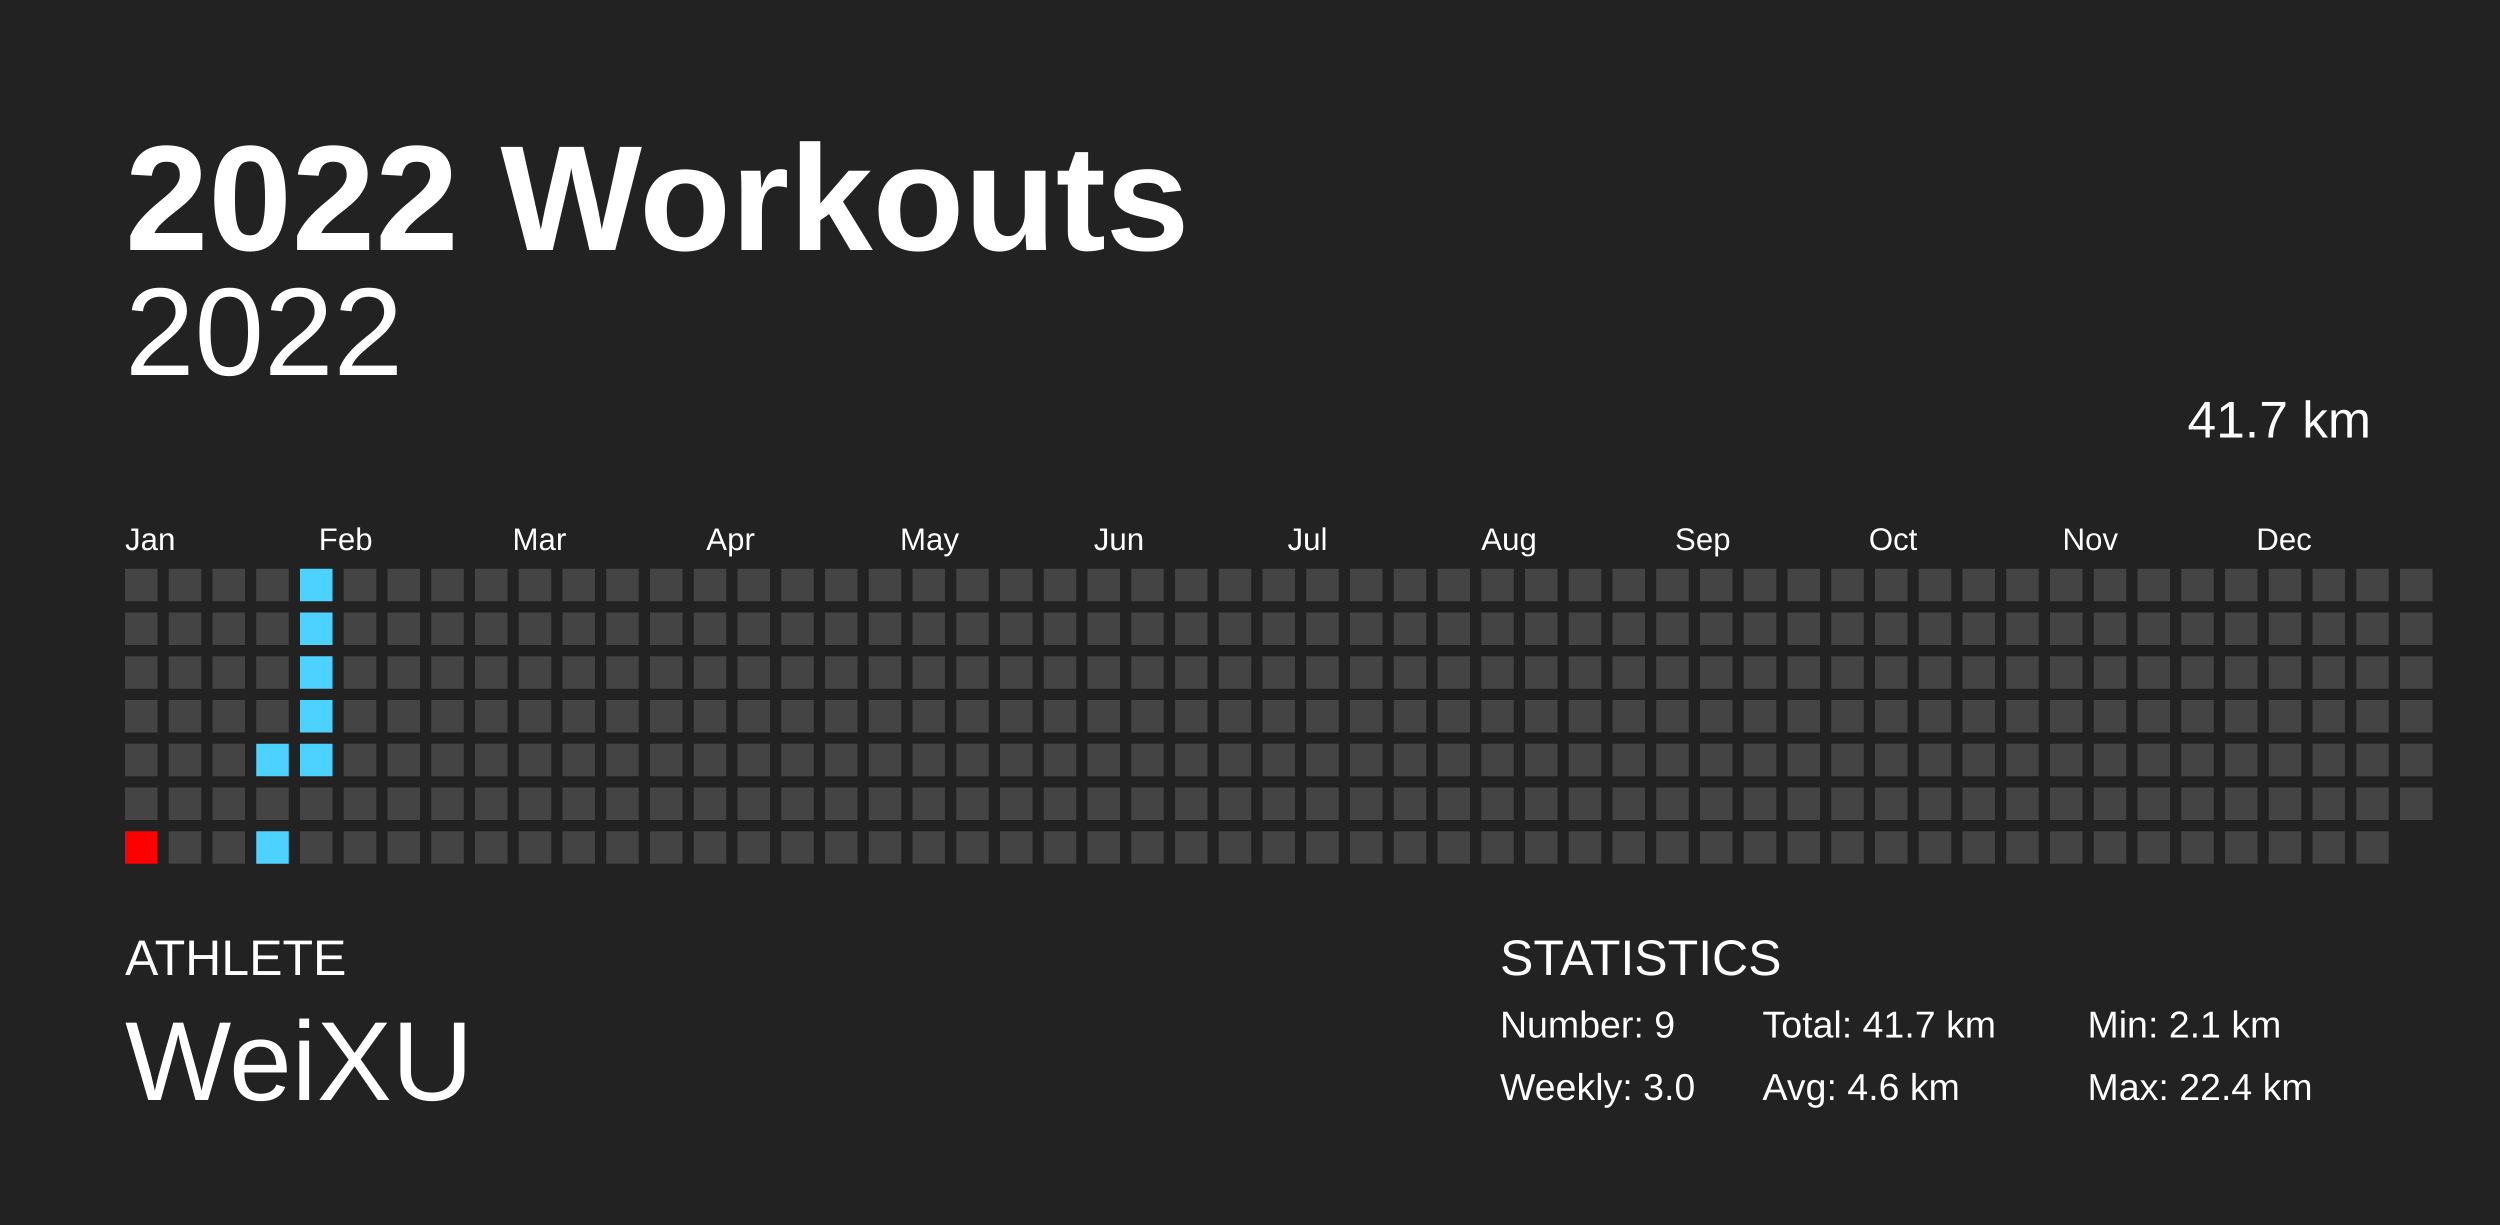
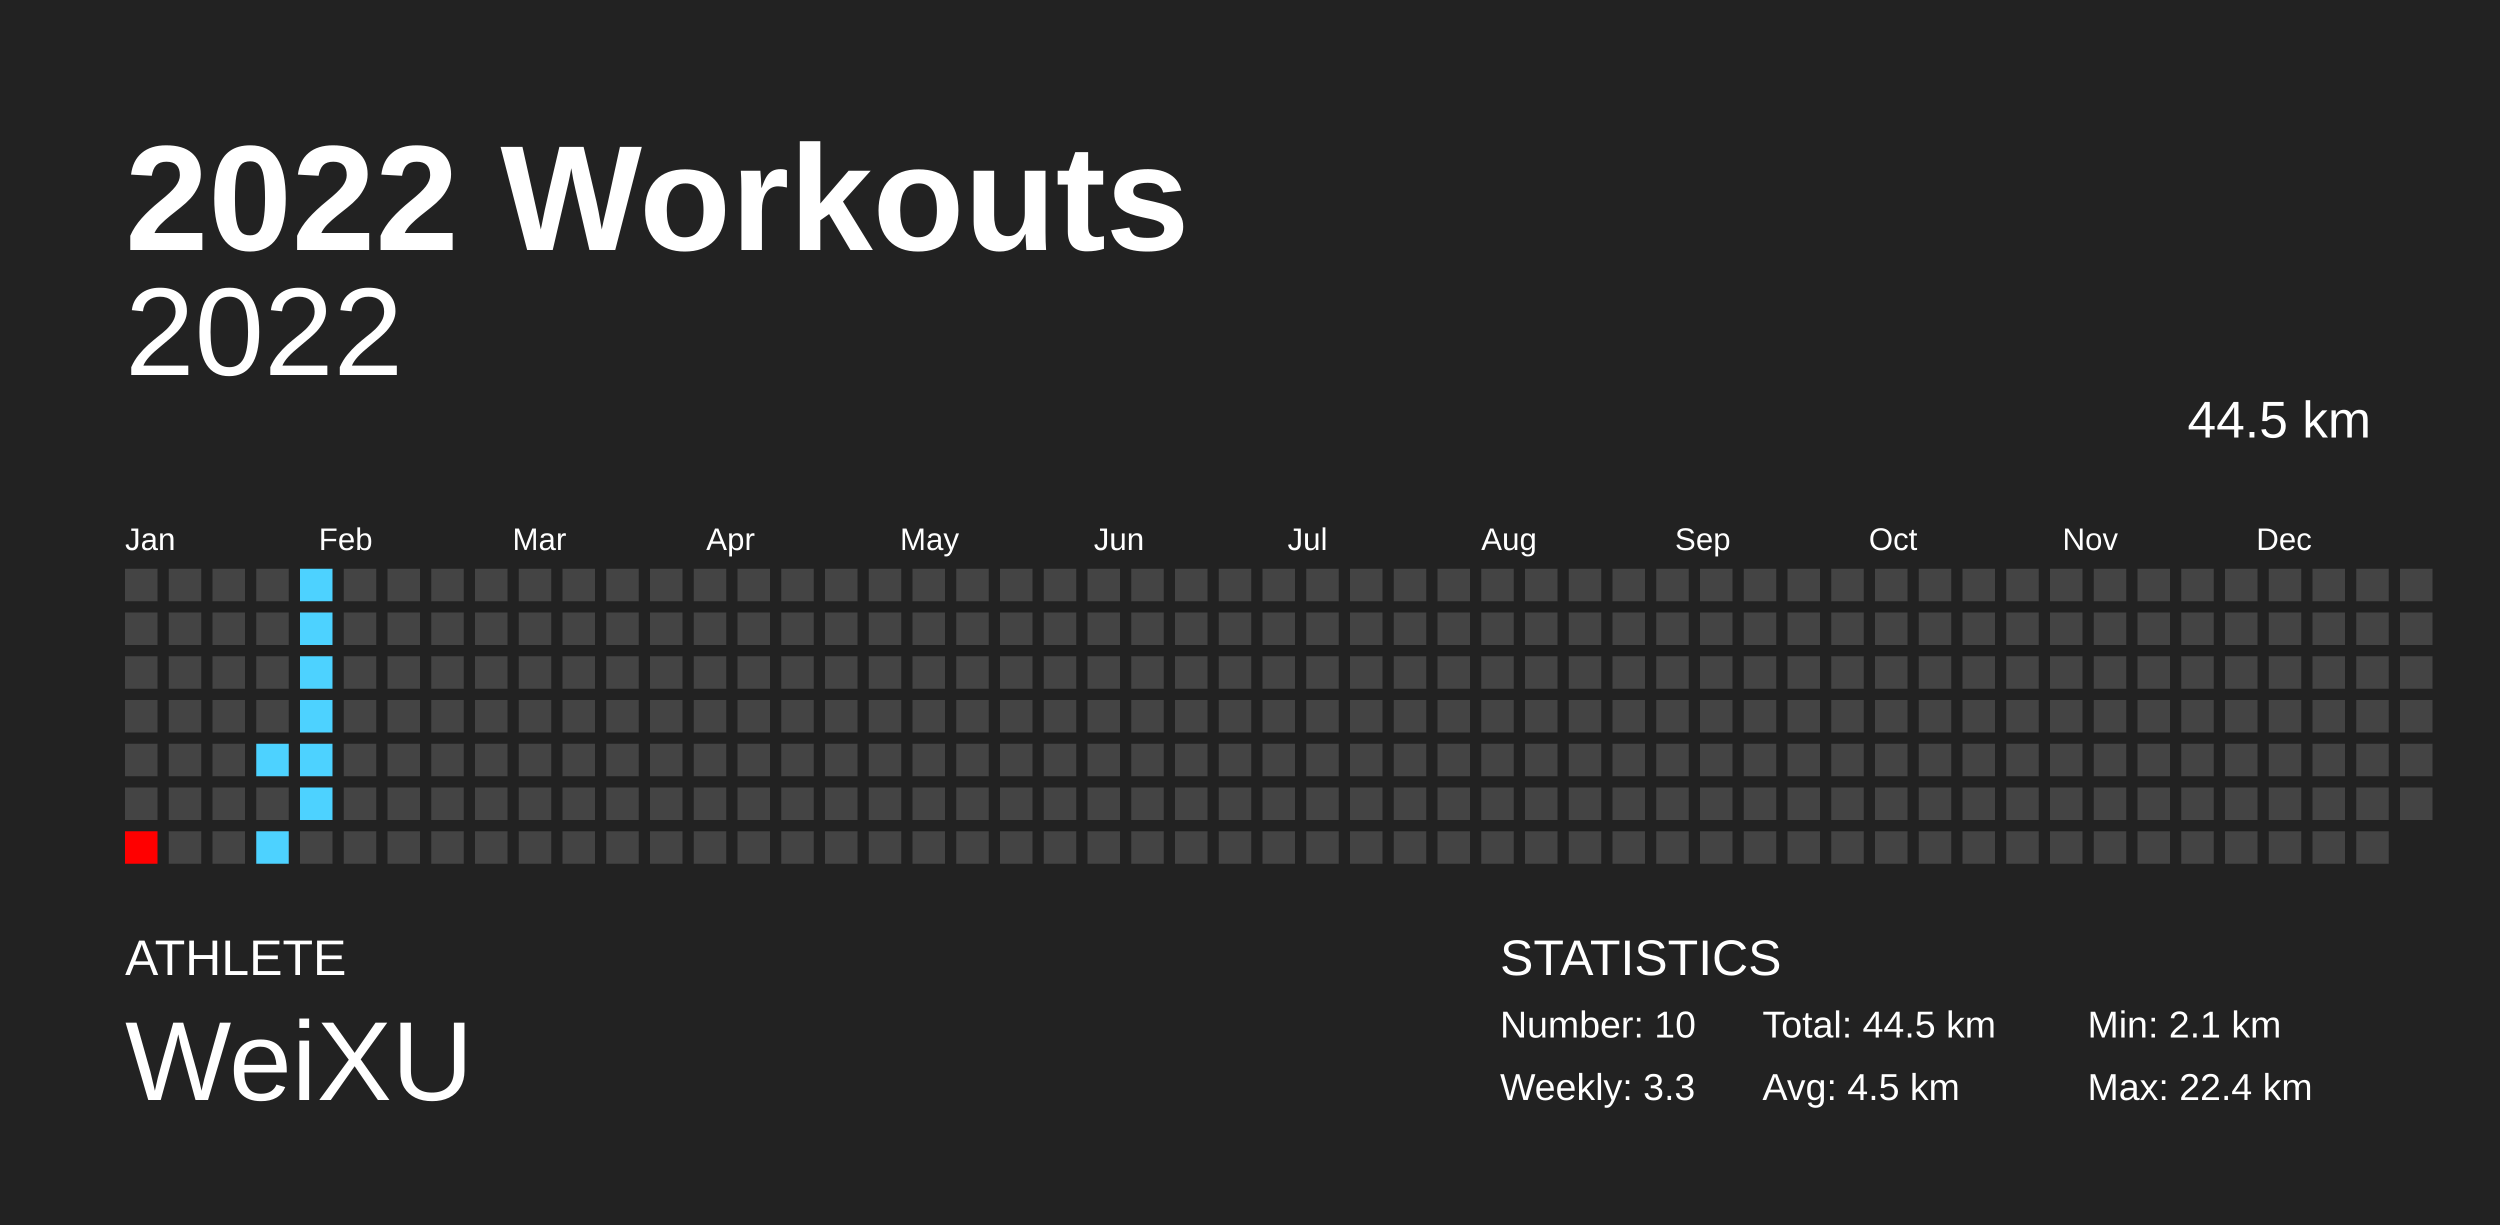
<svg xmlns="http://www.w3.org/2000/svg" baseProfile="full" height="98mm" version="1.1" viewBox="0,0,200,98" width="200mm">
  <defs />
  <rect fill="#222222" height="98" width="200" x="0" y="0" />
  <text fill="#FFFFFF" style="font-size:12px; font-family:Arial; font-weight:bold;" x="10" y="20">2022 Workouts</text>
  <text fill="#FFFFFF" style="font-size:4px; font-family:Arial" x="10" y="78">ATHLETE</text>
  <text fill="#FFFFFF" style="font-size:9px; font-family:Arial" x="10" y="88">WeiXU</text>
  <text fill="#FFFFFF" style="font-size:4px; font-family:Arial" x="120" y="78">STATISTICS</text>
-   <text fill="#FFFFFF" style="font-size:3px; font-family:Arial" x="120" y="83">Number: 9</text>
-   <text fill="#FFFFFF" style="font-size:3px; font-family:Arial" x="120" y="88">Weekly: 3.0</text>
-   <text fill="#FFFFFF" style="font-size:3px; font-family:Arial" x="141" y="83">Total: 41.7 km</text>
-   <text fill="#FFFFFF" style="font-size:3px; font-family:Arial" x="141" y="88">Avg: 4.6 km</text>
+   <text fill="#FFFFFF" style="font-size:3px; font-family:Arial" x="120" y="83">Number: 10</text>
+   <text fill="#FFFFFF" style="font-size:3px; font-family:Arial" x="120" y="88">Weekly: 3.3</text>
+   <text fill="#FFFFFF" style="font-size:3px; font-family:Arial" x="141" y="83">Total: 44.5 km</text>
+   <text fill="#FFFFFF" style="font-size:3px; font-family:Arial" x="141" y="88">Avg: 4.5 km</text>
  <text fill="#FFFFFF" style="font-size:3px; font-family:Arial" x="167" y="83">Min: 2.1 km</text>
  <text fill="#FFFFFF" style="font-size:3px; font-family:Arial" x="167" y="88">Max: 22.4 km</text>
  <text alignment-baseline="hanging" fill="#FFFFFF" style="font-size:10.0px; font-family:Arial;" x="10" y="30">2022</text>
-   <text alignment-baseline="hanging" fill="#FFFFFF" style="font-size:4.125px; font-family:Arial;" x="175" y="35">41.7 km</text>
+   <text alignment-baseline="hanging" fill="#FFFFFF" style="font-size:4.125px; font-family:Arial;" x="175" y="35">44.5 km</text>
  <text fill="#FFFFFF" style="font-size:2.5px; font-family:Arial" x="10.0" y="44">Jan</text>
  <text fill="#FFFFFF" style="font-size:2.5px; font-family:Arial" x="25.5" y="44">Feb</text>
  <text fill="#FFFFFF" style="font-size:2.5px; font-family:Arial" x="41.0" y="44">Mar</text>
  <text fill="#FFFFFF" style="font-size:2.5px; font-family:Arial" x="56.5" y="44">Apr</text>
  <text fill="#FFFFFF" style="font-size:2.5px; font-family:Arial" x="72.0" y="44">May</text>
  <text fill="#FFFFFF" style="font-size:2.5px; font-family:Arial" x="87.5" y="44">Jun</text>
  <text fill="#FFFFFF" style="font-size:2.5px; font-family:Arial" x="103.0" y="44">Jul</text>
  <text fill="#FFFFFF" style="font-size:2.5px; font-family:Arial" x="118.5" y="44">Aug</text>
  <text fill="#FFFFFF" style="font-size:2.5px; font-family:Arial" x="134.0" y="44">Sep</text>
  <text fill="#FFFFFF" style="font-size:2.5px; font-family:Arial" x="149.5" y="44">Oct</text>
  <text fill="#FFFFFF" style="font-size:2.5px; font-family:Arial" x="165.0" y="44">Nov</text>
  <text fill="#FFFFFF" style="font-size:2.5px; font-family:Arial" x="180.5" y="44">Dec</text>
  <rect fill="#444444" height="2.6" width="2.6" x="10.0" y="45.5" />
  <rect fill="#444444" height="2.6" width="2.6" x="10.0" y="49.0" />
  <rect fill="#444444" height="2.6" width="2.6" x="10.0" y="52.5" />
  <rect fill="#444444" height="2.6" width="2.6" x="10.0" y="56.0" />
  <rect fill="#444444" height="2.6" width="2.6" x="10.0" y="59.5" />
  <rect fill="#444444" height="2.6" width="2.6" x="10.0" y="63.0" />
  <rect fill="red" height="2.6" width="2.6" x="10.0" y="66.5" />
  <rect fill="#444444" height="2.6" width="2.6" x="13.5" y="45.5" />
  <rect fill="#444444" height="2.6" width="2.6" x="13.5" y="49.0" />
  <rect fill="#444444" height="2.6" width="2.6" x="13.5" y="52.5" />
  <rect fill="#444444" height="2.6" width="2.6" x="13.5" y="56.0" />
  <rect fill="#444444" height="2.6" width="2.6" x="13.5" y="59.5" />
  <rect fill="#444444" height="2.6" width="2.6" x="13.5" y="63.0" />
  <rect fill="#444444" height="2.6" width="2.6" x="13.5" y="66.5" />
  <rect fill="#444444" height="2.6" width="2.6" x="17.0" y="45.5" />
  <rect fill="#444444" height="2.6" width="2.6" x="17.0" y="49.0" />
  <rect fill="#444444" height="2.6" width="2.6" x="17.0" y="52.5" />
  <rect fill="#444444" height="2.6" width="2.6" x="17.0" y="56.0" />
  <rect fill="#444444" height="2.6" width="2.6" x="17.0" y="59.5" />
  <rect fill="#444444" height="2.6" width="2.6" x="17.0" y="63.0" />
  <rect fill="#444444" height="2.6" width="2.6" x="17.0" y="66.5" />
  <rect fill="#444444" height="2.6" width="2.6" x="20.5" y="45.5" />
  <rect fill="#444444" height="2.6" width="2.6" x="20.5" y="49.0" />
  <rect fill="#444444" height="2.6" width="2.6" x="20.5" y="52.5" />
  <rect fill="#444444" height="2.6" width="2.6" x="20.5" y="56.0" />
  <rect fill="#4dd2ff" height="2.6" width="2.6" x="20.5" y="59.5" />
  <rect fill="#444444" height="2.6" width="2.6" x="20.5" y="63.0" />
  <rect fill="#4dd2ff" height="2.6" width="2.6" x="20.5" y="66.5" />
  <rect fill="#4dd2ff" height="2.6" width="2.6" x="24.0" y="45.5" />
  <rect fill="#4dd2ff" height="2.6" width="2.6" x="24.0" y="49.0" />
  <rect fill="#4dd2ff" height="2.6" width="2.6" x="24.0" y="52.5" />
  <rect fill="#4dd2ff" height="2.6" width="2.6" x="24.0" y="56.0" />
  <rect fill="#4dd2ff" height="2.6" width="2.6" x="24.0" y="59.5" />
-   <rect fill="#444444" height="2.6" width="2.6" x="24.0" y="63.0" />
+   <rect fill="#4dd2ff" height="2.6" width="2.6" x="24.0" y="63.0" />
  <rect fill="#444444" height="2.6" width="2.6" x="24.0" y="66.5" />
  <rect fill="#444444" height="2.6" width="2.6" x="27.5" y="45.5" />
  <rect fill="#444444" height="2.6" width="2.6" x="27.5" y="49.0" />
  <rect fill="#444444" height="2.6" width="2.6" x="27.5" y="52.5" />
  <rect fill="#444444" height="2.6" width="2.6" x="27.5" y="56.0" />
  <rect fill="#444444" height="2.6" width="2.6" x="27.5" y="59.5" />
  <rect fill="#444444" height="2.6" width="2.6" x="27.5" y="63.0" />
  <rect fill="#444444" height="2.6" width="2.6" x="27.5" y="66.5" />
  <rect fill="#444444" height="2.6" width="2.6" x="31.0" y="45.5" />
  <rect fill="#444444" height="2.6" width="2.6" x="31.0" y="49.0" />
  <rect fill="#444444" height="2.6" width="2.6" x="31.0" y="52.5" />
  <rect fill="#444444" height="2.6" width="2.6" x="31.0" y="56.0" />
  <rect fill="#444444" height="2.6" width="2.6" x="31.0" y="59.5" />
  <rect fill="#444444" height="2.6" width="2.6" x="31.0" y="63.0" />
  <rect fill="#444444" height="2.6" width="2.6" x="31.0" y="66.5" />
  <rect fill="#444444" height="2.6" width="2.6" x="34.5" y="45.5" />
  <rect fill="#444444" height="2.6" width="2.6" x="34.5" y="49.0" />
  <rect fill="#444444" height="2.6" width="2.6" x="34.5" y="52.5" />
  <rect fill="#444444" height="2.6" width="2.6" x="34.5" y="56.0" />
  <rect fill="#444444" height="2.6" width="2.6" x="34.5" y="59.5" />
  <rect fill="#444444" height="2.6" width="2.6" x="34.5" y="63.0" />
  <rect fill="#444444" height="2.6" width="2.6" x="34.5" y="66.5" />
  <rect fill="#444444" height="2.6" width="2.6" x="38.0" y="45.5" />
  <rect fill="#444444" height="2.6" width="2.6" x="38.0" y="49.0" />
  <rect fill="#444444" height="2.6" width="2.6" x="38.0" y="52.5" />
  <rect fill="#444444" height="2.6" width="2.6" x="38.0" y="56.0" />
  <rect fill="#444444" height="2.6" width="2.6" x="38.0" y="59.5" />
  <rect fill="#444444" height="2.6" width="2.6" x="38.0" y="63.0" />
  <rect fill="#444444" height="2.6" width="2.6" x="38.0" y="66.5" />
  <rect fill="#444444" height="2.6" width="2.6" x="41.5" y="45.5" />
  <rect fill="#444444" height="2.6" width="2.6" x="41.5" y="49.0" />
  <rect fill="#444444" height="2.6" width="2.6" x="41.5" y="52.5" />
  <rect fill="#444444" height="2.6" width="2.6" x="41.5" y="56.0" />
  <rect fill="#444444" height="2.6" width="2.6" x="41.5" y="59.5" />
  <rect fill="#444444" height="2.6" width="2.6" x="41.5" y="63.0" />
  <rect fill="#444444" height="2.6" width="2.6" x="41.5" y="66.5" />
  <rect fill="#444444" height="2.6" width="2.6" x="45.0" y="45.5" />
  <rect fill="#444444" height="2.6" width="2.6" x="45.0" y="49.0" />
  <rect fill="#444444" height="2.6" width="2.6" x="45.0" y="52.5" />
  <rect fill="#444444" height="2.6" width="2.6" x="45.0" y="56.0" />
  <rect fill="#444444" height="2.6" width="2.6" x="45.0" y="59.5" />
  <rect fill="#444444" height="2.6" width="2.6" x="45.0" y="63.0" />
  <rect fill="#444444" height="2.6" width="2.6" x="45.0" y="66.5" />
  <rect fill="#444444" height="2.6" width="2.6" x="48.5" y="45.5" />
  <rect fill="#444444" height="2.6" width="2.6" x="48.5" y="49.0" />
  <rect fill="#444444" height="2.6" width="2.6" x="48.5" y="52.5" />
  <rect fill="#444444" height="2.6" width="2.6" x="48.5" y="56.0" />
  <rect fill="#444444" height="2.6" width="2.6" x="48.5" y="59.5" />
  <rect fill="#444444" height="2.6" width="2.6" x="48.5" y="63.0" />
  <rect fill="#444444" height="2.6" width="2.6" x="48.5" y="66.5" />
  <rect fill="#444444" height="2.6" width="2.6" x="52.0" y="45.5" />
  <rect fill="#444444" height="2.6" width="2.6" x="52.0" y="49.0" />
  <rect fill="#444444" height="2.6" width="2.6" x="52.0" y="52.5" />
  <rect fill="#444444" height="2.6" width="2.6" x="52.0" y="56.0" />
  <rect fill="#444444" height="2.6" width="2.6" x="52.0" y="59.5" />
  <rect fill="#444444" height="2.6" width="2.6" x="52.0" y="63.0" />
  <rect fill="#444444" height="2.6" width="2.6" x="52.0" y="66.5" />
  <rect fill="#444444" height="2.6" width="2.6" x="55.5" y="45.5" />
  <rect fill="#444444" height="2.6" width="2.6" x="55.5" y="49.0" />
  <rect fill="#444444" height="2.6" width="2.6" x="55.5" y="52.5" />
  <rect fill="#444444" height="2.6" width="2.6" x="55.5" y="56.0" />
  <rect fill="#444444" height="2.6" width="2.6" x="55.5" y="59.5" />
  <rect fill="#444444" height="2.6" width="2.6" x="55.5" y="63.0" />
  <rect fill="#444444" height="2.6" width="2.6" x="55.5" y="66.5" />
  <rect fill="#444444" height="2.6" width="2.6" x="59.0" y="45.5" />
  <rect fill="#444444" height="2.6" width="2.6" x="59.0" y="49.0" />
  <rect fill="#444444" height="2.6" width="2.6" x="59.0" y="52.5" />
  <rect fill="#444444" height="2.6" width="2.6" x="59.0" y="56.0" />
  <rect fill="#444444" height="2.6" width="2.6" x="59.0" y="59.5" />
  <rect fill="#444444" height="2.6" width="2.6" x="59.0" y="63.0" />
  <rect fill="#444444" height="2.6" width="2.6" x="59.0" y="66.5" />
  <rect fill="#444444" height="2.6" width="2.6" x="62.5" y="45.5" />
  <rect fill="#444444" height="2.6" width="2.6" x="62.5" y="49.0" />
  <rect fill="#444444" height="2.6" width="2.6" x="62.5" y="52.5" />
  <rect fill="#444444" height="2.6" width="2.6" x="62.5" y="56.0" />
  <rect fill="#444444" height="2.6" width="2.6" x="62.5" y="59.5" />
  <rect fill="#444444" height="2.6" width="2.6" x="62.5" y="63.0" />
  <rect fill="#444444" height="2.6" width="2.6" x="62.5" y="66.5" />
  <rect fill="#444444" height="2.6" width="2.6" x="66.0" y="45.5" />
  <rect fill="#444444" height="2.6" width="2.6" x="66.0" y="49.0" />
  <rect fill="#444444" height="2.6" width="2.6" x="66.0" y="52.5" />
  <rect fill="#444444" height="2.6" width="2.6" x="66.0" y="56.0" />
  <rect fill="#444444" height="2.6" width="2.6" x="66.0" y="59.5" />
  <rect fill="#444444" height="2.6" width="2.6" x="66.0" y="63.0" />
  <rect fill="#444444" height="2.6" width="2.6" x="66.0" y="66.5" />
  <rect fill="#444444" height="2.6" width="2.6" x="69.5" y="45.5" />
  <rect fill="#444444" height="2.6" width="2.6" x="69.5" y="49.0" />
  <rect fill="#444444" height="2.6" width="2.6" x="69.5" y="52.5" />
  <rect fill="#444444" height="2.6" width="2.6" x="69.5" y="56.0" />
  <rect fill="#444444" height="2.6" width="2.6" x="69.5" y="59.5" />
  <rect fill="#444444" height="2.6" width="2.6" x="69.5" y="63.0" />
  <rect fill="#444444" height="2.6" width="2.6" x="69.5" y="66.5" />
  <rect fill="#444444" height="2.6" width="2.6" x="73.0" y="45.5" />
  <rect fill="#444444" height="2.6" width="2.6" x="73.0" y="49.0" />
  <rect fill="#444444" height="2.6" width="2.6" x="73.0" y="52.5" />
  <rect fill="#444444" height="2.6" width="2.6" x="73.0" y="56.0" />
  <rect fill="#444444" height="2.6" width="2.6" x="73.0" y="59.5" />
  <rect fill="#444444" height="2.6" width="2.6" x="73.0" y="63.0" />
  <rect fill="#444444" height="2.6" width="2.6" x="73.0" y="66.5" />
  <rect fill="#444444" height="2.6" width="2.6" x="76.5" y="45.5" />
  <rect fill="#444444" height="2.6" width="2.6" x="76.5" y="49.0" />
  <rect fill="#444444" height="2.6" width="2.6" x="76.5" y="52.5" />
  <rect fill="#444444" height="2.6" width="2.6" x="76.5" y="56.0" />
  <rect fill="#444444" height="2.6" width="2.6" x="76.5" y="59.5" />
  <rect fill="#444444" height="2.6" width="2.6" x="76.5" y="63.0" />
  <rect fill="#444444" height="2.6" width="2.6" x="76.5" y="66.5" />
  <rect fill="#444444" height="2.6" width="2.6" x="80.0" y="45.5" />
  <rect fill="#444444" height="2.6" width="2.6" x="80.0" y="49.0" />
  <rect fill="#444444" height="2.6" width="2.6" x="80.0" y="52.5" />
  <rect fill="#444444" height="2.6" width="2.6" x="80.0" y="56.0" />
  <rect fill="#444444" height="2.6" width="2.6" x="80.0" y="59.5" />
  <rect fill="#444444" height="2.6" width="2.6" x="80.0" y="63.0" />
  <rect fill="#444444" height="2.6" width="2.6" x="80.0" y="66.5" />
  <rect fill="#444444" height="2.6" width="2.6" x="83.5" y="45.5" />
  <rect fill="#444444" height="2.6" width="2.6" x="83.5" y="49.0" />
  <rect fill="#444444" height="2.6" width="2.6" x="83.5" y="52.5" />
  <rect fill="#444444" height="2.6" width="2.6" x="83.5" y="56.0" />
  <rect fill="#444444" height="2.6" width="2.6" x="83.5" y="59.5" />
  <rect fill="#444444" height="2.6" width="2.6" x="83.5" y="63.0" />
  <rect fill="#444444" height="2.6" width="2.6" x="83.5" y="66.5" />
  <rect fill="#444444" height="2.6" width="2.6" x="87.0" y="45.5" />
  <rect fill="#444444" height="2.6" width="2.6" x="87.0" y="49.0" />
  <rect fill="#444444" height="2.6" width="2.6" x="87.0" y="52.5" />
  <rect fill="#444444" height="2.6" width="2.6" x="87.0" y="56.0" />
  <rect fill="#444444" height="2.6" width="2.6" x="87.0" y="59.5" />
  <rect fill="#444444" height="2.6" width="2.6" x="87.0" y="63.0" />
  <rect fill="#444444" height="2.6" width="2.6" x="87.0" y="66.5" />
  <rect fill="#444444" height="2.6" width="2.6" x="90.5" y="45.5" />
  <rect fill="#444444" height="2.6" width="2.6" x="90.5" y="49.0" />
  <rect fill="#444444" height="2.6" width="2.6" x="90.5" y="52.5" />
  <rect fill="#444444" height="2.6" width="2.6" x="90.5" y="56.0" />
  <rect fill="#444444" height="2.6" width="2.6" x="90.5" y="59.5" />
  <rect fill="#444444" height="2.6" width="2.6" x="90.5" y="63.0" />
  <rect fill="#444444" height="2.6" width="2.6" x="90.5" y="66.5" />
  <rect fill="#444444" height="2.6" width="2.6" x="94.0" y="45.5" />
  <rect fill="#444444" height="2.6" width="2.6" x="94.0" y="49.0" />
  <rect fill="#444444" height="2.6" width="2.6" x="94.0" y="52.5" />
  <rect fill="#444444" height="2.6" width="2.6" x="94.0" y="56.0" />
  <rect fill="#444444" height="2.6" width="2.6" x="94.0" y="59.5" />
  <rect fill="#444444" height="2.6" width="2.6" x="94.0" y="63.0" />
  <rect fill="#444444" height="2.6" width="2.6" x="94.0" y="66.5" />
  <rect fill="#444444" height="2.6" width="2.6" x="97.5" y="45.5" />
  <rect fill="#444444" height="2.6" width="2.6" x="97.5" y="49.0" />
  <rect fill="#444444" height="2.6" width="2.6" x="97.5" y="52.5" />
  <rect fill="#444444" height="2.6" width="2.6" x="97.5" y="56.0" />
  <rect fill="#444444" height="2.6" width="2.6" x="97.5" y="59.5" />
  <rect fill="#444444" height="2.6" width="2.6" x="97.5" y="63.0" />
  <rect fill="#444444" height="2.6" width="2.6" x="97.5" y="66.5" />
  <rect fill="#444444" height="2.6" width="2.6" x="101.0" y="45.5" />
  <rect fill="#444444" height="2.6" width="2.6" x="101.0" y="49.0" />
  <rect fill="#444444" height="2.6" width="2.6" x="101.0" y="52.5" />
  <rect fill="#444444" height="2.6" width="2.6" x="101.0" y="56.0" />
  <rect fill="#444444" height="2.6" width="2.6" x="101.0" y="59.5" />
  <rect fill="#444444" height="2.6" width="2.6" x="101.0" y="63.0" />
  <rect fill="#444444" height="2.6" width="2.6" x="101.0" y="66.5" />
  <rect fill="#444444" height="2.6" width="2.6" x="104.5" y="45.5" />
  <rect fill="#444444" height="2.6" width="2.6" x="104.5" y="49.0" />
  <rect fill="#444444" height="2.6" width="2.6" x="104.5" y="52.5" />
  <rect fill="#444444" height="2.6" width="2.6" x="104.5" y="56.0" />
  <rect fill="#444444" height="2.6" width="2.6" x="104.5" y="59.5" />
  <rect fill="#444444" height="2.6" width="2.6" x="104.5" y="63.0" />
  <rect fill="#444444" height="2.6" width="2.6" x="104.5" y="66.5" />
  <rect fill="#444444" height="2.6" width="2.6" x="108.0" y="45.5" />
  <rect fill="#444444" height="2.6" width="2.6" x="108.0" y="49.0" />
  <rect fill="#444444" height="2.6" width="2.6" x="108.0" y="52.5" />
  <rect fill="#444444" height="2.6" width="2.6" x="108.0" y="56.0" />
  <rect fill="#444444" height="2.6" width="2.6" x="108.0" y="59.5" />
  <rect fill="#444444" height="2.6" width="2.6" x="108.0" y="63.0" />
  <rect fill="#444444" height="2.6" width="2.6" x="108.0" y="66.5" />
  <rect fill="#444444" height="2.6" width="2.6" x="111.5" y="45.5" />
  <rect fill="#444444" height="2.6" width="2.6" x="111.5" y="49.0" />
  <rect fill="#444444" height="2.6" width="2.6" x="111.5" y="52.5" />
  <rect fill="#444444" height="2.6" width="2.6" x="111.5" y="56.0" />
  <rect fill="#444444" height="2.6" width="2.6" x="111.5" y="59.5" />
  <rect fill="#444444" height="2.6" width="2.6" x="111.5" y="63.0" />
  <rect fill="#444444" height="2.6" width="2.6" x="111.5" y="66.5" />
  <rect fill="#444444" height="2.6" width="2.6" x="115.0" y="45.5" />
  <rect fill="#444444" height="2.6" width="2.6" x="115.0" y="49.0" />
  <rect fill="#444444" height="2.6" width="2.6" x="115.0" y="52.5" />
  <rect fill="#444444" height="2.6" width="2.6" x="115.0" y="56.0" />
  <rect fill="#444444" height="2.6" width="2.6" x="115.0" y="59.5" />
  <rect fill="#444444" height="2.6" width="2.6" x="115.0" y="63.0" />
  <rect fill="#444444" height="2.6" width="2.6" x="115.0" y="66.5" />
  <rect fill="#444444" height="2.6" width="2.6" x="118.5" y="45.5" />
  <rect fill="#444444" height="2.6" width="2.6" x="118.5" y="49.0" />
  <rect fill="#444444" height="2.6" width="2.6" x="118.5" y="52.5" />
  <rect fill="#444444" height="2.6" width="2.6" x="118.5" y="56.0" />
  <rect fill="#444444" height="2.6" width="2.6" x="118.5" y="59.5" />
  <rect fill="#444444" height="2.6" width="2.6" x="118.5" y="63.0" />
  <rect fill="#444444" height="2.6" width="2.6" x="118.5" y="66.5" />
  <rect fill="#444444" height="2.6" width="2.6" x="122.0" y="45.5" />
  <rect fill="#444444" height="2.6" width="2.6" x="122.0" y="49.0" />
  <rect fill="#444444" height="2.6" width="2.6" x="122.0" y="52.5" />
  <rect fill="#444444" height="2.6" width="2.6" x="122.0" y="56.0" />
  <rect fill="#444444" height="2.6" width="2.6" x="122.0" y="59.5" />
  <rect fill="#444444" height="2.6" width="2.6" x="122.0" y="63.0" />
  <rect fill="#444444" height="2.6" width="2.6" x="122.0" y="66.5" />
  <rect fill="#444444" height="2.6" width="2.6" x="125.5" y="45.5" />
  <rect fill="#444444" height="2.6" width="2.6" x="125.5" y="49.0" />
  <rect fill="#444444" height="2.6" width="2.6" x="125.5" y="52.5" />
  <rect fill="#444444" height="2.6" width="2.6" x="125.5" y="56.0" />
  <rect fill="#444444" height="2.6" width="2.6" x="125.5" y="59.5" />
  <rect fill="#444444" height="2.6" width="2.6" x="125.5" y="63.0" />
  <rect fill="#444444" height="2.6" width="2.6" x="125.5" y="66.5" />
  <rect fill="#444444" height="2.6" width="2.6" x="129.0" y="45.5" />
  <rect fill="#444444" height="2.6" width="2.6" x="129.0" y="49.0" />
  <rect fill="#444444" height="2.6" width="2.6" x="129.0" y="52.5" />
  <rect fill="#444444" height="2.6" width="2.6" x="129.0" y="56.0" />
  <rect fill="#444444" height="2.6" width="2.6" x="129.0" y="59.5" />
  <rect fill="#444444" height="2.6" width="2.6" x="129.0" y="63.0" />
  <rect fill="#444444" height="2.6" width="2.6" x="129.0" y="66.5" />
  <rect fill="#444444" height="2.6" width="2.6" x="132.5" y="45.5" />
  <rect fill="#444444" height="2.6" width="2.6" x="132.5" y="49.0" />
  <rect fill="#444444" height="2.6" width="2.6" x="132.5" y="52.5" />
  <rect fill="#444444" height="2.6" width="2.6" x="132.5" y="56.0" />
  <rect fill="#444444" height="2.6" width="2.6" x="132.5" y="59.5" />
  <rect fill="#444444" height="2.6" width="2.6" x="132.5" y="63.0" />
  <rect fill="#444444" height="2.6" width="2.6" x="132.5" y="66.5" />
  <rect fill="#444444" height="2.6" width="2.6" x="136.0" y="45.5" />
  <rect fill="#444444" height="2.6" width="2.6" x="136.0" y="49.0" />
  <rect fill="#444444" height="2.6" width="2.6" x="136.0" y="52.5" />
  <rect fill="#444444" height="2.6" width="2.6" x="136.0" y="56.0" />
  <rect fill="#444444" height="2.6" width="2.6" x="136.0" y="59.5" />
  <rect fill="#444444" height="2.6" width="2.6" x="136.0" y="63.0" />
  <rect fill="#444444" height="2.6" width="2.6" x="136.0" y="66.5" />
  <rect fill="#444444" height="2.6" width="2.6" x="139.5" y="45.5" />
  <rect fill="#444444" height="2.6" width="2.6" x="139.5" y="49.0" />
  <rect fill="#444444" height="2.6" width="2.6" x="139.5" y="52.5" />
  <rect fill="#444444" height="2.6" width="2.6" x="139.5" y="56.0" />
  <rect fill="#444444" height="2.6" width="2.6" x="139.5" y="59.5" />
  <rect fill="#444444" height="2.6" width="2.6" x="139.5" y="63.0" />
  <rect fill="#444444" height="2.6" width="2.6" x="139.5" y="66.5" />
  <rect fill="#444444" height="2.6" width="2.6" x="143.0" y="45.5" />
  <rect fill="#444444" height="2.6" width="2.6" x="143.0" y="49.0" />
  <rect fill="#444444" height="2.6" width="2.6" x="143.0" y="52.5" />
  <rect fill="#444444" height="2.6" width="2.6" x="143.0" y="56.0" />
  <rect fill="#444444" height="2.6" width="2.6" x="143.0" y="59.5" />
  <rect fill="#444444" height="2.6" width="2.6" x="143.0" y="63.0" />
  <rect fill="#444444" height="2.6" width="2.6" x="143.0" y="66.5" />
  <rect fill="#444444" height="2.6" width="2.6" x="146.5" y="45.5" />
  <rect fill="#444444" height="2.6" width="2.6" x="146.5" y="49.0" />
  <rect fill="#444444" height="2.6" width="2.6" x="146.5" y="52.5" />
  <rect fill="#444444" height="2.6" width="2.6" x="146.5" y="56.0" />
  <rect fill="#444444" height="2.6" width="2.6" x="146.5" y="59.5" />
  <rect fill="#444444" height="2.6" width="2.6" x="146.5" y="63.0" />
  <rect fill="#444444" height="2.6" width="2.6" x="146.5" y="66.5" />
  <rect fill="#444444" height="2.6" width="2.6" x="150.0" y="45.5" />
  <rect fill="#444444" height="2.6" width="2.6" x="150.0" y="49.0" />
  <rect fill="#444444" height="2.6" width="2.6" x="150.0" y="52.5" />
  <rect fill="#444444" height="2.6" width="2.6" x="150.0" y="56.0" />
  <rect fill="#444444" height="2.6" width="2.6" x="150.0" y="59.5" />
  <rect fill="#444444" height="2.6" width="2.6" x="150.0" y="63.0" />
  <rect fill="#444444" height="2.6" width="2.6" x="150.0" y="66.5" />
  <rect fill="#444444" height="2.6" width="2.6" x="153.5" y="45.5" />
  <rect fill="#444444" height="2.6" width="2.6" x="153.5" y="49.0" />
  <rect fill="#444444" height="2.6" width="2.6" x="153.5" y="52.5" />
  <rect fill="#444444" height="2.6" width="2.6" x="153.5" y="56.0" />
  <rect fill="#444444" height="2.6" width="2.6" x="153.5" y="59.5" />
  <rect fill="#444444" height="2.6" width="2.6" x="153.5" y="63.0" />
  <rect fill="#444444" height="2.6" width="2.6" x="153.5" y="66.5" />
  <rect fill="#444444" height="2.6" width="2.6" x="157.0" y="45.5" />
  <rect fill="#444444" height="2.6" width="2.6" x="157.0" y="49.0" />
  <rect fill="#444444" height="2.6" width="2.6" x="157.0" y="52.5" />
  <rect fill="#444444" height="2.6" width="2.6" x="157.0" y="56.0" />
  <rect fill="#444444" height="2.6" width="2.6" x="157.0" y="59.5" />
  <rect fill="#444444" height="2.6" width="2.6" x="157.0" y="63.0" />
  <rect fill="#444444" height="2.6" width="2.6" x="157.0" y="66.5" />
  <rect fill="#444444" height="2.6" width="2.6" x="160.5" y="45.5" />
  <rect fill="#444444" height="2.6" width="2.6" x="160.5" y="49.0" />
  <rect fill="#444444" height="2.6" width="2.6" x="160.5" y="52.5" />
  <rect fill="#444444" height="2.6" width="2.6" x="160.5" y="56.0" />
  <rect fill="#444444" height="2.6" width="2.6" x="160.5" y="59.5" />
  <rect fill="#444444" height="2.6" width="2.6" x="160.5" y="63.0" />
  <rect fill="#444444" height="2.6" width="2.6" x="160.5" y="66.5" />
  <rect fill="#444444" height="2.6" width="2.6" x="164.0" y="45.5" />
  <rect fill="#444444" height="2.6" width="2.6" x="164.0" y="49.0" />
  <rect fill="#444444" height="2.6" width="2.6" x="164.0" y="52.5" />
  <rect fill="#444444" height="2.6" width="2.6" x="164.0" y="56.0" />
  <rect fill="#444444" height="2.6" width="2.6" x="164.0" y="59.5" />
  <rect fill="#444444" height="2.6" width="2.6" x="164.0" y="63.0" />
  <rect fill="#444444" height="2.6" width="2.6" x="164.0" y="66.5" />
  <rect fill="#444444" height="2.6" width="2.6" x="167.5" y="45.5" />
  <rect fill="#444444" height="2.6" width="2.6" x="167.5" y="49.0" />
  <rect fill="#444444" height="2.6" width="2.6" x="167.5" y="52.5" />
  <rect fill="#444444" height="2.6" width="2.6" x="167.5" y="56.0" />
  <rect fill="#444444" height="2.6" width="2.6" x="167.5" y="59.5" />
  <rect fill="#444444" height="2.6" width="2.6" x="167.5" y="63.0" />
  <rect fill="#444444" height="2.6" width="2.6" x="167.5" y="66.5" />
  <rect fill="#444444" height="2.6" width="2.6" x="171.0" y="45.5" />
  <rect fill="#444444" height="2.6" width="2.6" x="171.0" y="49.0" />
  <rect fill="#444444" height="2.6" width="2.6" x="171.0" y="52.5" />
  <rect fill="#444444" height="2.6" width="2.6" x="171.0" y="56.0" />
  <rect fill="#444444" height="2.6" width="2.6" x="171.0" y="59.5" />
  <rect fill="#444444" height="2.6" width="2.6" x="171.0" y="63.0" />
  <rect fill="#444444" height="2.6" width="2.6" x="171.0" y="66.5" />
  <rect fill="#444444" height="2.6" width="2.6" x="174.5" y="45.5" />
  <rect fill="#444444" height="2.6" width="2.6" x="174.5" y="49.0" />
  <rect fill="#444444" height="2.6" width="2.6" x="174.5" y="52.5" />
  <rect fill="#444444" height="2.6" width="2.6" x="174.5" y="56.0" />
  <rect fill="#444444" height="2.6" width="2.6" x="174.5" y="59.5" />
  <rect fill="#444444" height="2.6" width="2.6" x="174.5" y="63.0" />
  <rect fill="#444444" height="2.6" width="2.6" x="174.5" y="66.5" />
  <rect fill="#444444" height="2.6" width="2.6" x="178.0" y="45.5" />
  <rect fill="#444444" height="2.6" width="2.6" x="178.0" y="49.0" />
  <rect fill="#444444" height="2.6" width="2.6" x="178.0" y="52.5" />
  <rect fill="#444444" height="2.6" width="2.6" x="178.0" y="56.0" />
  <rect fill="#444444" height="2.6" width="2.6" x="178.0" y="59.5" />
  <rect fill="#444444" height="2.6" width="2.6" x="178.0" y="63.0" />
  <rect fill="#444444" height="2.6" width="2.6" x="178.0" y="66.5" />
  <rect fill="#444444" height="2.6" width="2.6" x="181.5" y="45.5" />
  <rect fill="#444444" height="2.6" width="2.6" x="181.5" y="49.0" />
  <rect fill="#444444" height="2.6" width="2.6" x="181.5" y="52.5" />
  <rect fill="#444444" height="2.6" width="2.6" x="181.5" y="56.0" />
  <rect fill="#444444" height="2.6" width="2.6" x="181.5" y="59.5" />
  <rect fill="#444444" height="2.6" width="2.6" x="181.5" y="63.0" />
  <rect fill="#444444" height="2.6" width="2.6" x="181.5" y="66.5" />
  <rect fill="#444444" height="2.6" width="2.6" x="185.0" y="45.5" />
  <rect fill="#444444" height="2.6" width="2.6" x="185.0" y="49.0" />
  <rect fill="#444444" height="2.6" width="2.6" x="185.0" y="52.5" />
  <rect fill="#444444" height="2.6" width="2.6" x="185.0" y="56.0" />
  <rect fill="#444444" height="2.6" width="2.6" x="185.0" y="59.5" />
  <rect fill="#444444" height="2.6" width="2.6" x="185.0" y="63.0" />
  <rect fill="#444444" height="2.6" width="2.6" x="185.0" y="66.5" />
  <rect fill="#444444" height="2.6" width="2.6" x="188.5" y="45.5" />
  <rect fill="#444444" height="2.6" width="2.6" x="188.5" y="49.0" />
  <rect fill="#444444" height="2.6" width="2.6" x="188.5" y="52.5" />
  <rect fill="#444444" height="2.6" width="2.6" x="188.5" y="56.0" />
  <rect fill="#444444" height="2.6" width="2.6" x="188.5" y="59.5" />
  <rect fill="#444444" height="2.6" width="2.6" x="188.5" y="63.0" />
  <rect fill="#444444" height="2.6" width="2.6" x="188.5" y="66.5" />
  <rect fill="#444444" height="2.6" width="2.6" x="192.0" y="45.5" />
  <rect fill="#444444" height="2.6" width="2.6" x="192.0" y="49.0" />
  <rect fill="#444444" height="2.6" width="2.6" x="192.0" y="52.5" />
  <rect fill="#444444" height="2.6" width="2.6" x="192.0" y="56.0" />
  <rect fill="#444444" height="2.6" width="2.6" x="192.0" y="59.5" />
  <rect fill="#444444" height="2.6" width="2.6" x="192.0" y="63.0" />
</svg>
